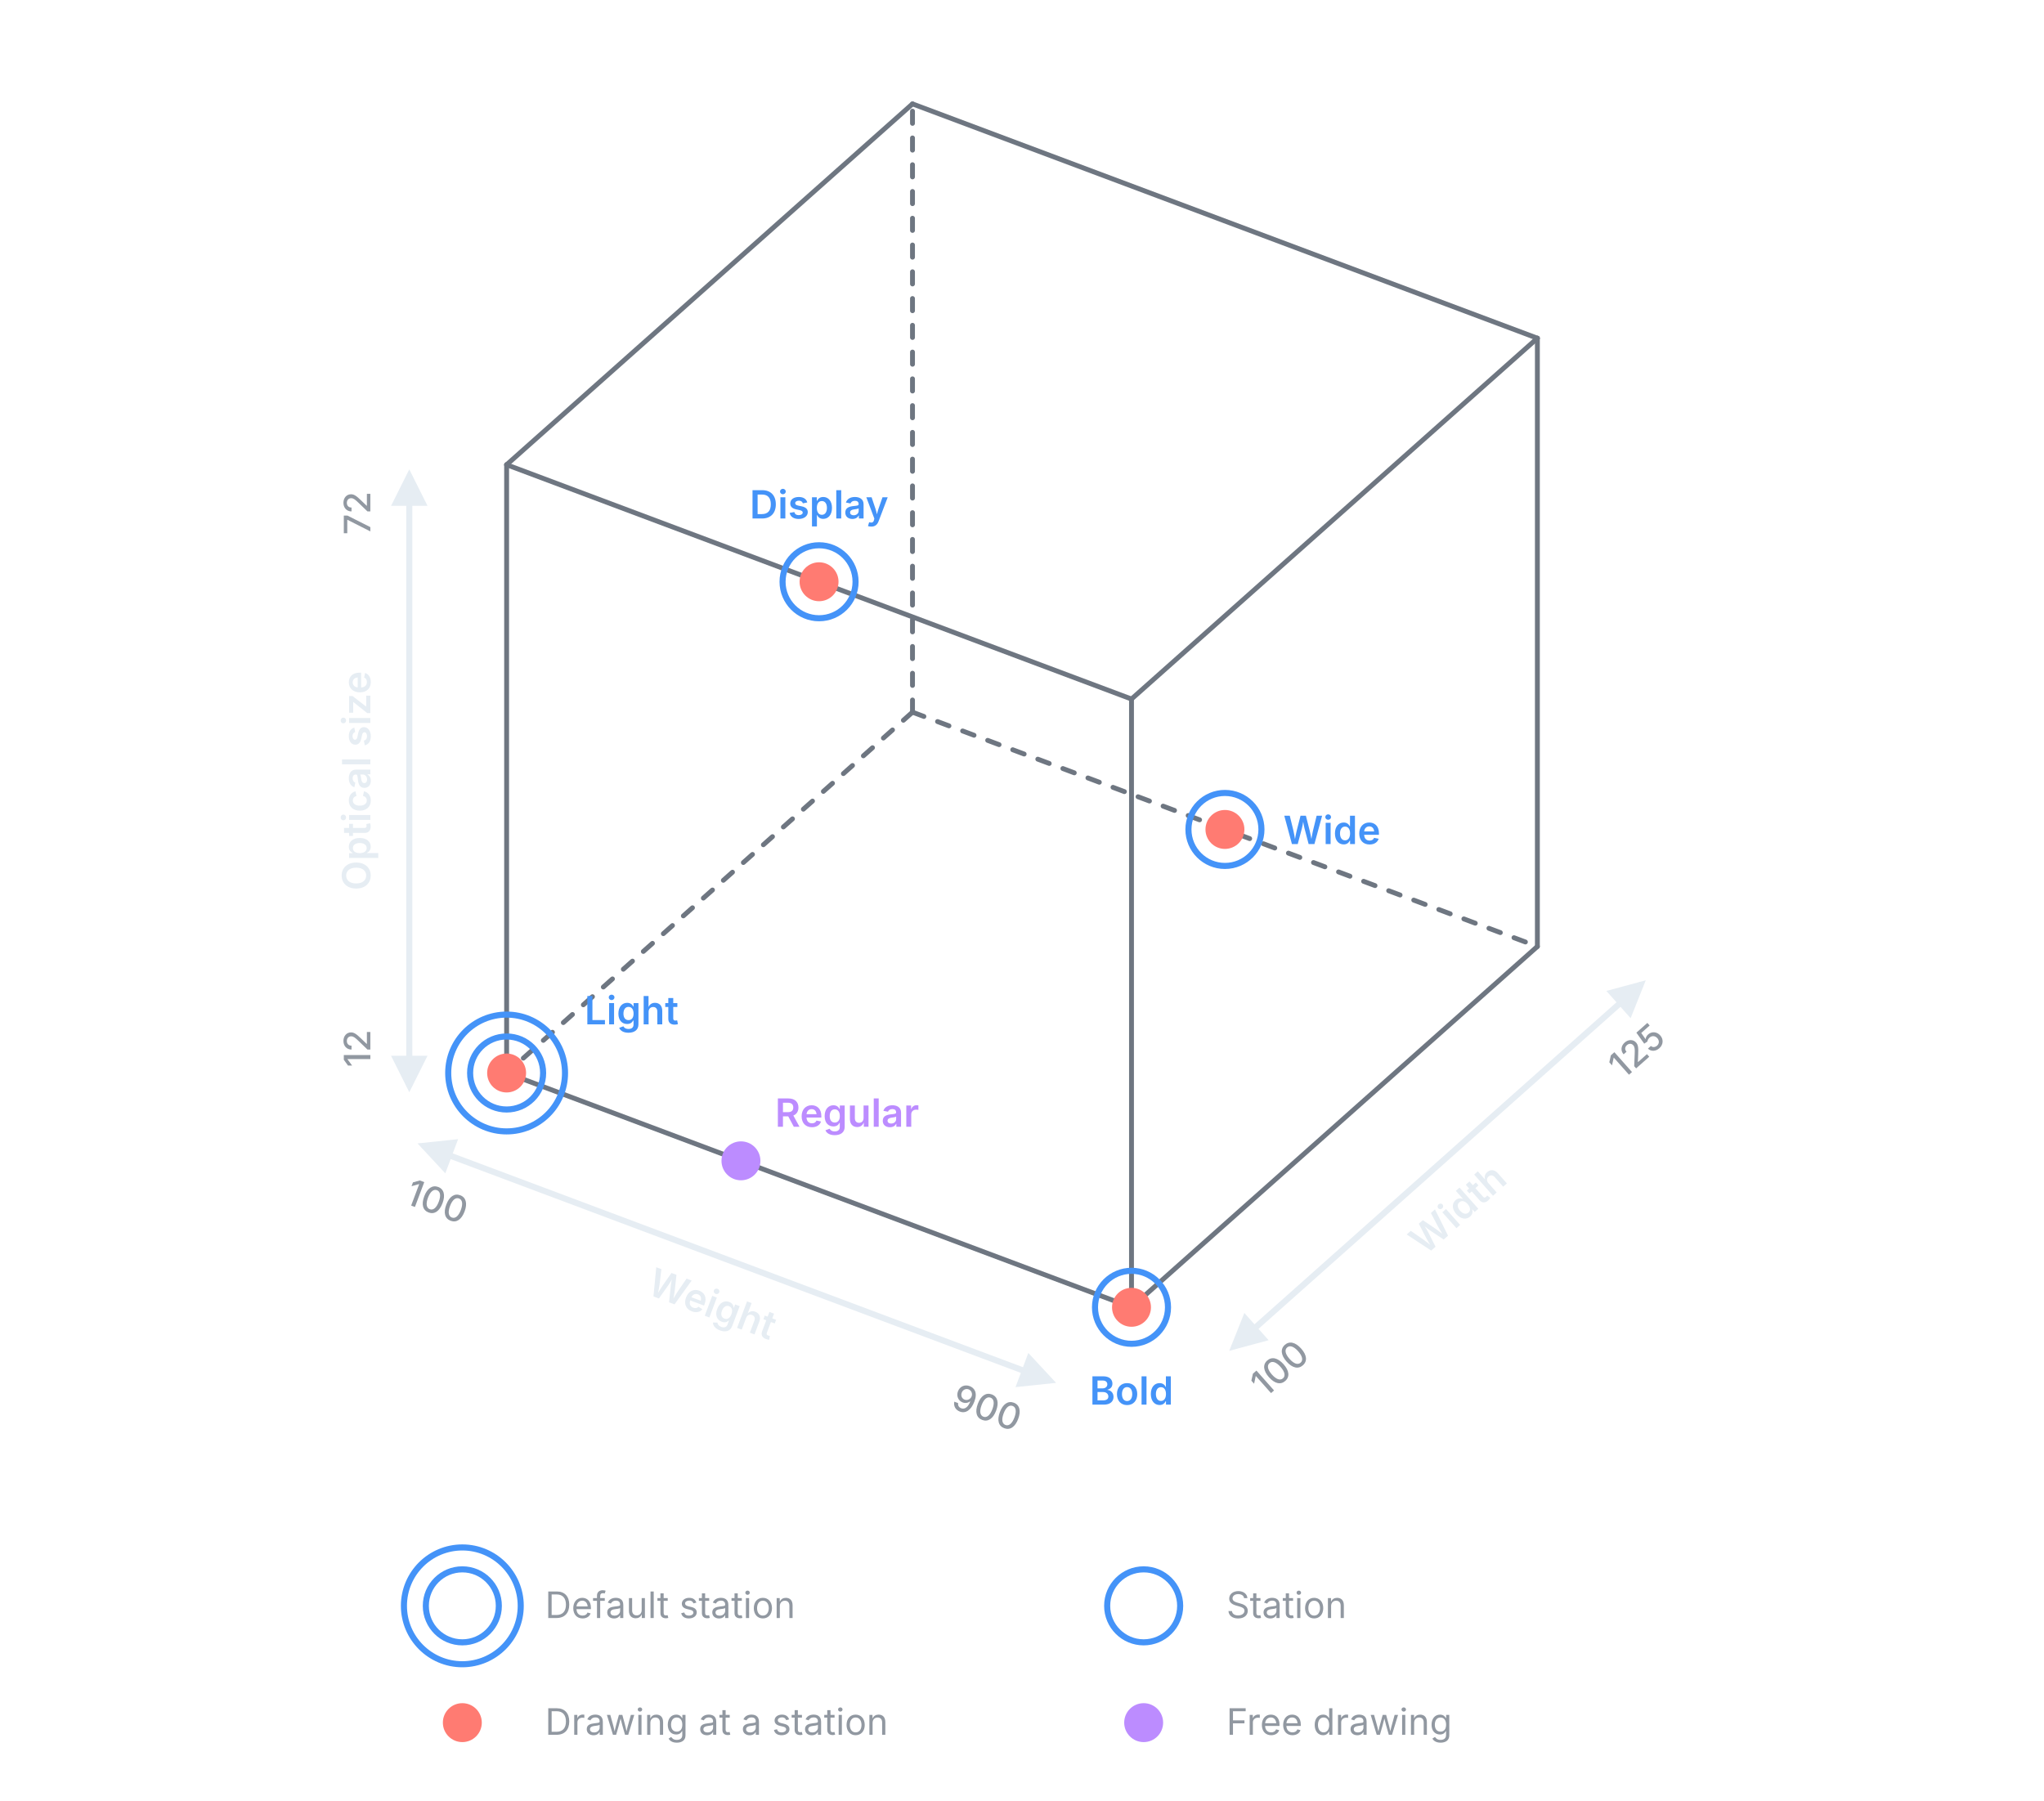
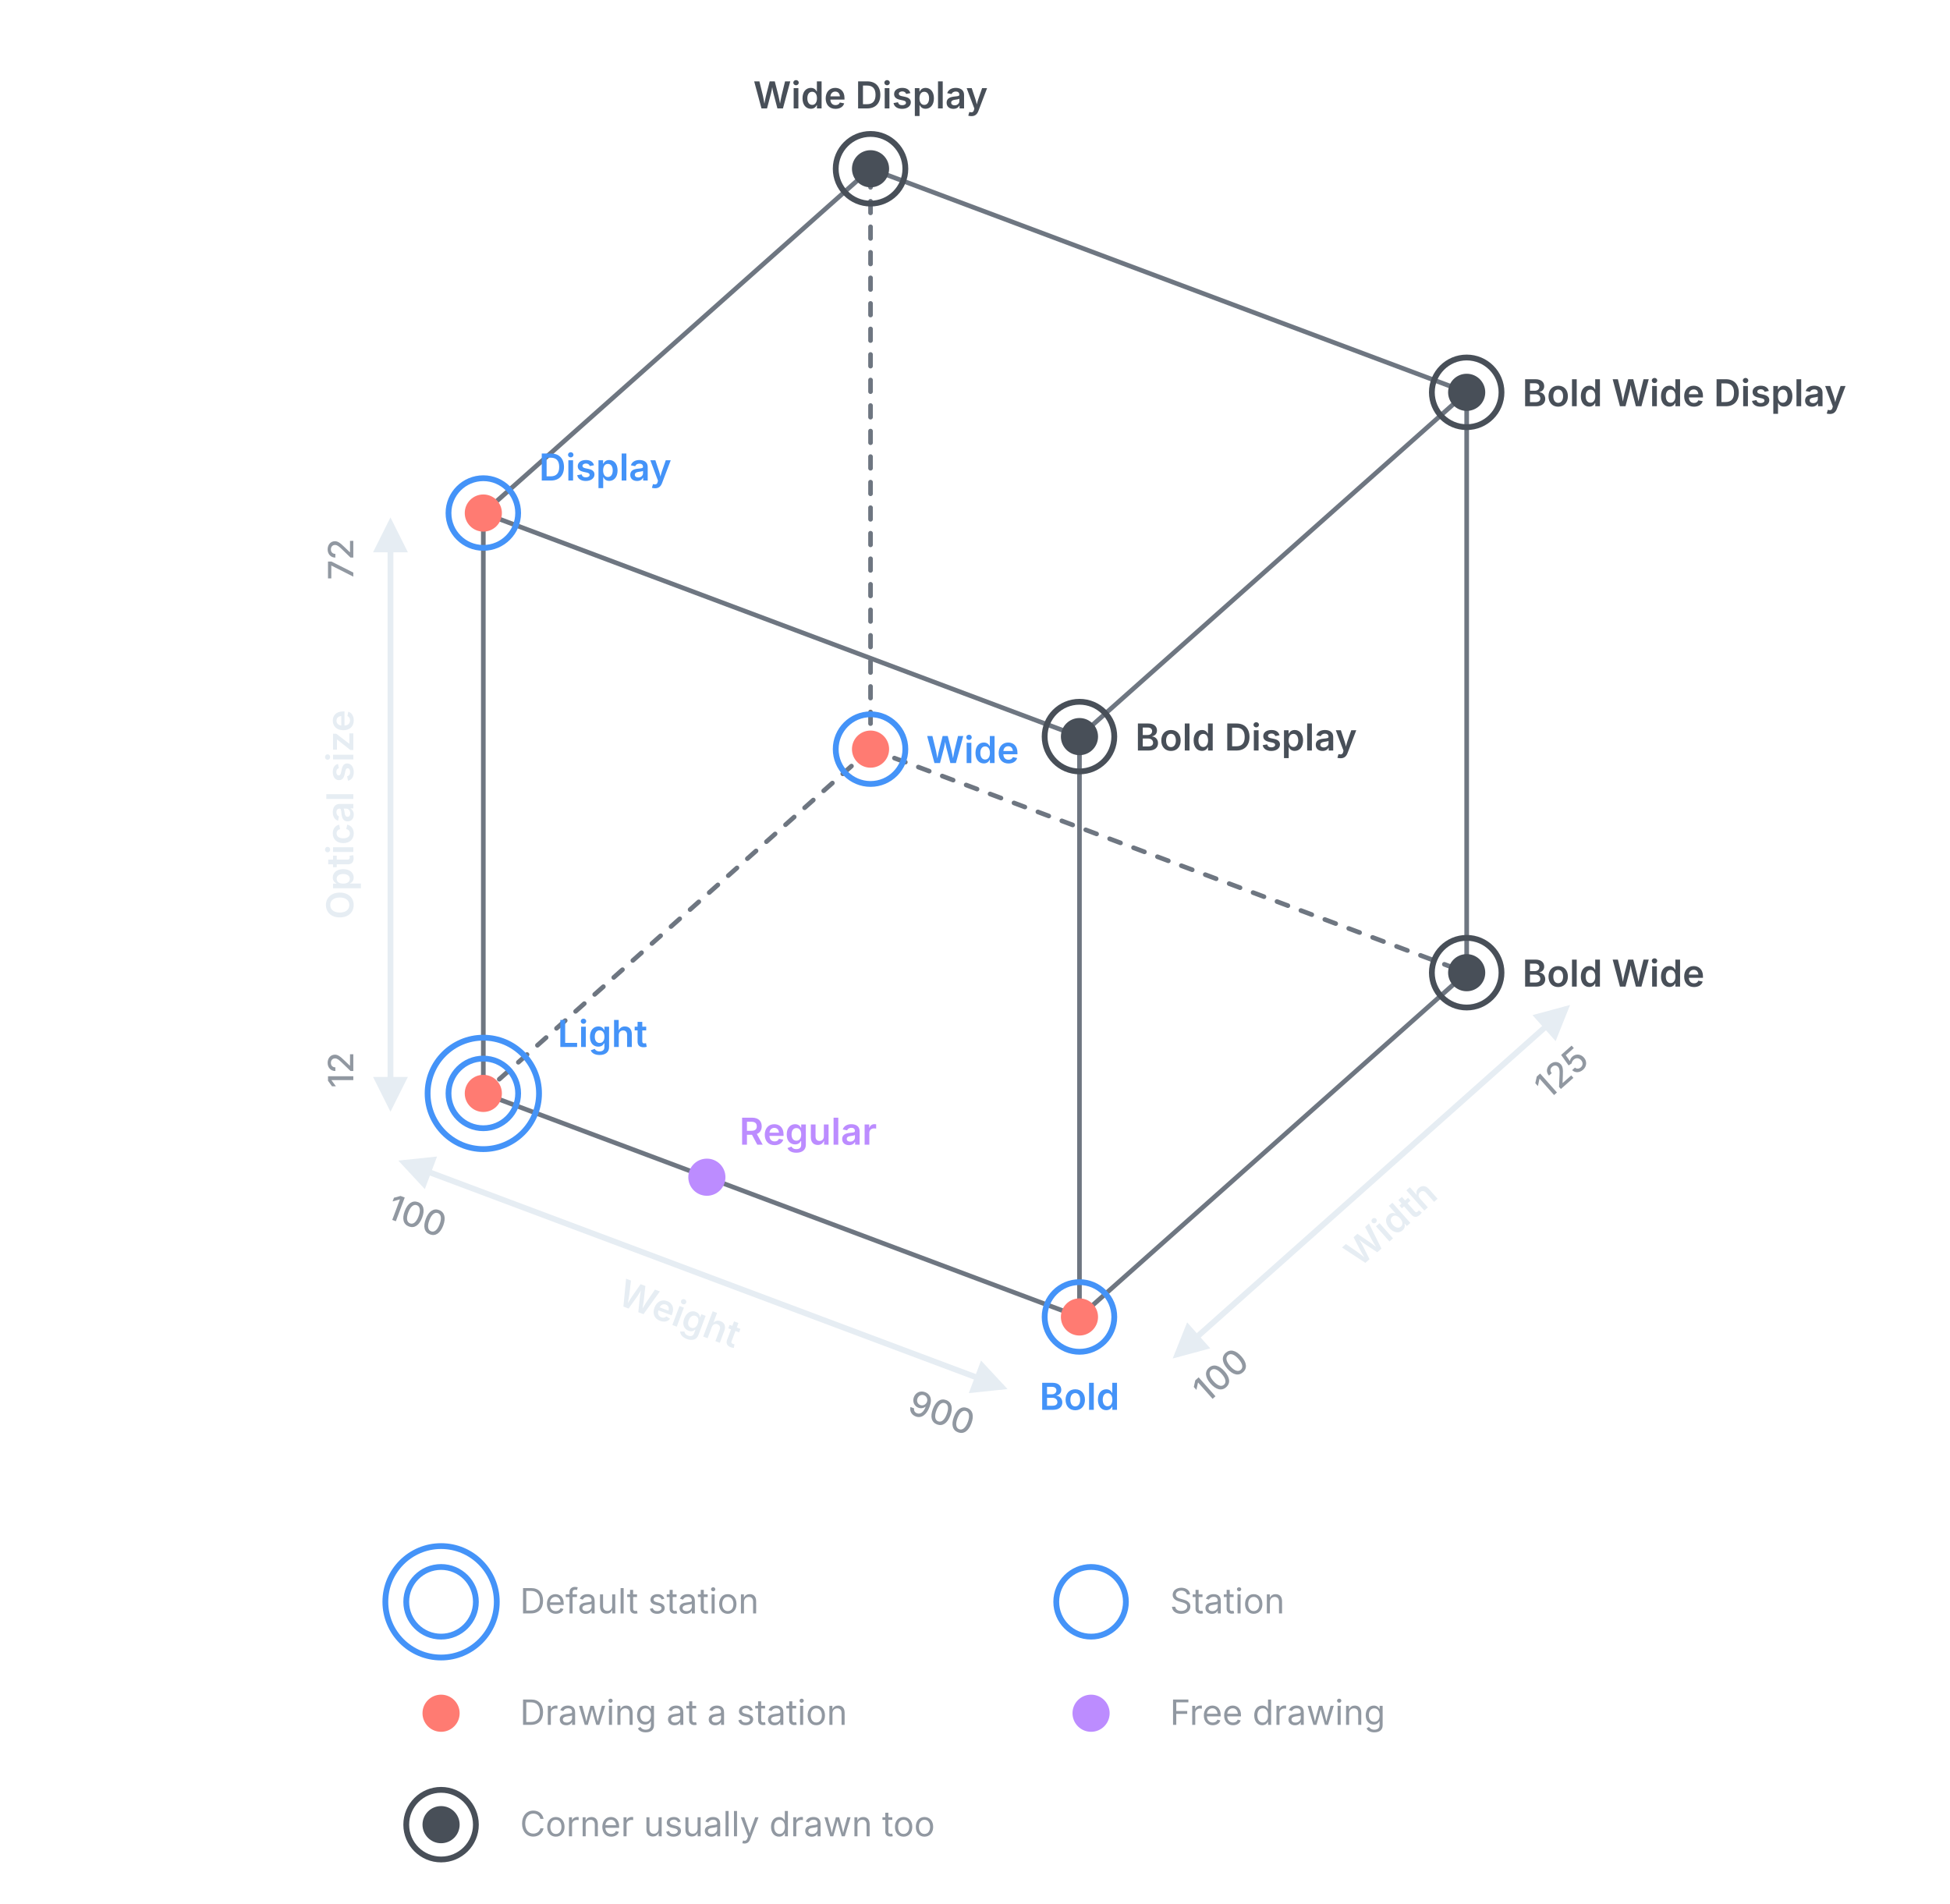
- <svg xmlns="http://www.w3.org/2000/svg" viewBox="0 0 840 740" width="840" height="740" role="img" aria-label="Designspace box with weight, width and optical size axes. Four stations with drawings, Light as the default station, and a free drawing for Regular">
+ <svg xmlns="http://www.w3.org/2000/svg" viewBox="0 0 840 820" width="840" height="820" role="img" aria-label="Designspace box with weight, width and optical size axes. Light, the default station, at one corner, with Bold, Wide and Display one step along each axis, faint optional stations at the other corners, and a free drawing for Regular">
  <defs>
    <marker id="arrow" viewBox="0 0 10 10" refX="8" refY="5" markerWidth="6" markerHeight="6" orient="auto-start-reverse">
      <path d="M0 0 L10 5 L0 10 z" fill="#e6edf3" />
    </marker>
  </defs>
-   <line x1="375.0" y1="292.7" x2="631.8" y2="389.0" stroke="#6e7681" stroke-width="2" stroke-linecap="round" stroke-dasharray="5 6" />
-   <line x1="375.0" y1="292.7" x2="208.2" y2="441.0" stroke="#6e7681" stroke-width="2" stroke-linecap="round" stroke-dasharray="5 6" />
-   <line x1="375.0" y1="292.7" x2="375.0" y2="42.7" stroke="#6e7681" stroke-width="2" stroke-linecap="round" stroke-dasharray="5 6" />
-   <line x1="375.0" y1="42.7" x2="631.8" y2="139.0" stroke="#6e7681" stroke-width="2" stroke-linecap="round" />
-   <line x1="375.0" y1="42.7" x2="208.2" y2="191.0" stroke="#6e7681" stroke-width="2" stroke-linecap="round" />
-   <line x1="208.2" y1="441.0" x2="465.0" y2="537.3" stroke="#6e7681" stroke-width="2" stroke-linecap="round" />
-   <line x1="208.2" y1="441.0" x2="208.2" y2="191.0" stroke="#6e7681" stroke-width="2" stroke-linecap="round" />
-   <line x1="208.2" y1="191.0" x2="465.0" y2="287.3" stroke="#6e7681" stroke-width="2" stroke-linecap="round" />
-   <line x1="631.8" y1="389.0" x2="465.0" y2="537.3" stroke="#6e7681" stroke-width="2" stroke-linecap="round" />
-   <line x1="631.8" y1="389.0" x2="631.8" y2="139.0" stroke="#6e7681" stroke-width="2" stroke-linecap="round" />
-   <line x1="631.8" y1="139.0" x2="465.0" y2="287.3" stroke="#6e7681" stroke-width="2" stroke-linecap="round" />
-   <line x1="465.0" y1="537.3" x2="465.0" y2="287.3" stroke="#6e7681" stroke-width="2" stroke-linecap="round" />
-   <line x1="174.4" y1="471.0" x2="431.2" y2="567.3" stroke="#e6edf3" stroke-width="2.5" stroke-linecap="round" marker-start="url(#arrow)" marker-end="url(#arrow)" />
-   <text x="290.8" y="541.2" fill="#e6edf3" font-size="16" font-weight="600" text-anchor="middle" font-family="Inter, 'Helvetica Neue', Arial, system-ui, sans-serif" transform="rotate(20.6 290.8 541.2)">Weight</text>
-   <text x="177.8" y="498.8" fill="#9198a1" font-size="15" font-weight="500" text-anchor="middle" font-family="Inter, 'Helvetica Neue', Arial, system-ui, sans-serif" transform="rotate(20.6 177.8 498.8)">100</text>
-   <text x="403.8" y="583.5" fill="#9198a1" font-size="15" font-weight="500" text-anchor="middle" font-family="Inter, 'Helvetica Neue', Arial, system-ui, sans-serif" transform="rotate(20.6 403.8 583.5)">900</text>
-   <line x1="507.4" y1="553.2" x2="674.1" y2="404.9" stroke="#e6edf3" stroke-width="2.5" stroke-linecap="round" marker-start="url(#arrow)" marker-end="url(#arrow)" />
-   <text x="602.8" y="501.0" fill="#e6edf3" font-size="16" font-weight="600" text-anchor="middle" font-family="Inter, 'Helvetica Neue', Arial, system-ui, sans-serif" transform="rotate(-41.6 602.8 501.0)">Width</text>
-   <text x="529.4" y="566.3" fill="#9198a1" font-size="15" font-weight="500" text-anchor="middle" font-family="Inter, 'Helvetica Neue', Arial, system-ui, sans-serif" transform="rotate(-41.6 529.4 566.3)">100</text>
-   <text x="676.1" y="435.8" fill="#9198a1" font-size="15" font-weight="500" text-anchor="middle" font-family="Inter, 'Helvetica Neue', Arial, system-ui, sans-serif" transform="rotate(-41.6 676.1 435.8)">125</text>
-   <line x1="168.2" y1="445.9" x2="168.2" y2="195.9" stroke="#e6edf3" stroke-width="2.5" stroke-linecap="round" marker-start="url(#arrow)" marker-end="url(#arrow)" />
-   <text x="152.2" y="320.9" fill="#e6edf3" font-size="16" font-weight="600" text-anchor="middle" font-family="Inter, 'Helvetica Neue', Arial, system-ui, sans-serif" transform="rotate(-90.0 152.2 320.9)">Optical size</text>
-   <text x="152.2" y="430.9" fill="#9198a1" font-size="15" font-weight="500" text-anchor="middle" font-family="Inter, 'Helvetica Neue', Arial, system-ui, sans-serif" transform="rotate(-90.0 152.2 430.9)">12</text>
-   <text x="152.2" y="210.9" fill="#9198a1" font-size="15" font-weight="500" text-anchor="middle" font-family="Inter, 'Helvetica Neue', Arial, system-ui, sans-serif" transform="rotate(-90.0 152.2 210.9)">72</text>
-   <circle cx="208.2" cy="441.0" r="15" fill="none" stroke="#4493f8" stroke-width="2.5" />
-   <circle cx="208.2" cy="441.0" r="24" fill="none" stroke="#4493f8" stroke-width="2.5" />
-   <circle cx="208.2" cy="441.0" r="8" fill="#ff7b72" />
-   <text x="240.2" y="421.0" fill="#4493f8" font-size="16" font-weight="600" text-anchor="start" font-family="Inter, 'Helvetica Neue', Arial, system-ui, sans-serif">Light</text>
-   <circle cx="465.0" cy="537.3" r="15" fill="none" stroke="#4493f8" stroke-width="2.5" />
-   <circle cx="465.0" cy="537.3" r="8" fill="#ff7b72" />
-   <text x="465.0" y="577.3" fill="#4493f8" font-size="16" font-weight="600" text-anchor="middle" font-family="Inter, 'Helvetica Neue', Arial, system-ui, sans-serif">Bold</text>
-   <circle cx="503.4" cy="340.9" r="15" fill="none" stroke="#4493f8" stroke-width="2.5" />
-   <circle cx="503.4" cy="340.9" r="8" fill="#ff7b72" />
-   <text x="527.4" y="346.9" fill="#4493f8" font-size="16" font-weight="600" text-anchor="start" font-family="Inter, 'Helvetica Neue', Arial, system-ui, sans-serif">Wide</text>
-   <circle cx="336.6" cy="239.1" r="15" fill="none" stroke="#4493f8" stroke-width="2.5" />
-   <circle cx="336.6" cy="239.1" r="8" fill="#ff7b72" />
-   <text x="336.6" y="213.1" fill="#4493f8" font-size="16" font-weight="600" text-anchor="middle" font-family="Inter, 'Helvetica Neue', Arial, system-ui, sans-serif">Display</text>
-   <circle cx="304.5" cy="477.1" r="8" fill="#bc8cff" />
-   <text x="318.5" y="463.1" fill="#bc8cff" font-size="16" font-weight="600" text-anchor="start" font-family="Inter, 'Helvetica Neue', Arial, system-ui, sans-serif">Regular</text>
-   <circle cx="190" cy="660" r="24" fill="none" stroke="#4493f8" stroke-width="2.5" />
-   <circle cx="190" cy="660" r="15" fill="none" stroke="#4493f8" stroke-width="2.5" />
-   <text x="224.0" y="665.0" fill="#9198a1" font-size="15" font-weight="400" text-anchor="start" font-family="Inter, 'Helvetica Neue', Arial, system-ui, sans-serif">Default station</text>
-   <circle cx="470" cy="660" r="15" fill="none" stroke="#4493f8" stroke-width="2.5" />
-   <text x="504.0" y="665.0" fill="#9198a1" font-size="15" font-weight="400" text-anchor="start" font-family="Inter, 'Helvetica Neue', Arial, system-ui, sans-serif">Station</text>
-   <circle cx="190" cy="708" r="8" fill="#ff7b72" />
-   <text x="224.0" y="713.0" fill="#9198a1" font-size="15" font-weight="400" text-anchor="start" font-family="Inter, 'Helvetica Neue', Arial, system-ui, sans-serif">Drawing at a station</text>
-   <circle cx="470" cy="708" r="8" fill="#bc8cff" />
-   <text x="504.0" y="713.0" fill="#9198a1" font-size="15" font-weight="400" text-anchor="start" font-family="Inter, 'Helvetica Neue', Arial, system-ui, sans-serif">Free drawing</text>
+   <line x1="375.0" y1="322.7" x2="631.8" y2="419.0" stroke="#6e7681" stroke-width="2" stroke-linecap="round" stroke-dasharray="5 6" />
+   <line x1="375.0" y1="322.7" x2="208.2" y2="471.0" stroke="#6e7681" stroke-width="2" stroke-linecap="round" stroke-dasharray="5 6" />
+   <line x1="375.0" y1="322.7" x2="375.0" y2="72.7" stroke="#6e7681" stroke-width="2" stroke-linecap="round" stroke-dasharray="5 6" />
+   <line x1="375.0" y1="72.7" x2="631.8" y2="169.0" stroke="#6e7681" stroke-width="2" stroke-linecap="round" />
+   <line x1="375.0" y1="72.7" x2="208.2" y2="221.0" stroke="#6e7681" stroke-width="2" stroke-linecap="round" />
+   <line x1="208.2" y1="471.0" x2="465.0" y2="567.3" stroke="#6e7681" stroke-width="2" stroke-linecap="round" />
+   <line x1="208.2" y1="471.0" x2="208.2" y2="221.0" stroke="#6e7681" stroke-width="2" stroke-linecap="round" />
+   <line x1="208.2" y1="221.0" x2="465.0" y2="317.3" stroke="#6e7681" stroke-width="2" stroke-linecap="round" />
+   <line x1="631.8" y1="419.0" x2="465.0" y2="567.3" stroke="#6e7681" stroke-width="2" stroke-linecap="round" />
+   <line x1="631.8" y1="419.0" x2="631.8" y2="169.0" stroke="#6e7681" stroke-width="2" stroke-linecap="round" />
+   <line x1="631.8" y1="169.0" x2="465.0" y2="317.3" stroke="#6e7681" stroke-width="2" stroke-linecap="round" />
+   <line x1="465.0" y1="567.3" x2="465.0" y2="317.3" stroke="#6e7681" stroke-width="2" stroke-linecap="round" />
+   <line x1="174.4" y1="501.0" x2="431.2" y2="597.3" stroke="#e6edf3" stroke-width="2.5" stroke-linecap="round" marker-start="url(#arrow)" marker-end="url(#arrow)" />
+   <text x="290.8" y="571.2" fill="#e6edf3" font-size="16" font-weight="600" text-anchor="middle" font-family="Inter, 'Helvetica Neue', Arial, system-ui, sans-serif" transform="rotate(20.6 290.8 571.2)">Weight</text>
+   <text x="177.8" y="528.8" fill="#9198a1" font-size="15" font-weight="500" text-anchor="middle" font-family="Inter, 'Helvetica Neue', Arial, system-ui, sans-serif" transform="rotate(20.6 177.8 528.8)">100</text>
+   <text x="403.8" y="613.5" fill="#9198a1" font-size="15" font-weight="500" text-anchor="middle" font-family="Inter, 'Helvetica Neue', Arial, system-ui, sans-serif" transform="rotate(20.6 403.8 613.5)">900</text>
+   <line x1="507.4" y1="583.2" x2="674.1" y2="434.9" stroke="#e6edf3" stroke-width="2.5" stroke-linecap="round" marker-start="url(#arrow)" marker-end="url(#arrow)" />
+   <text x="602.8" y="531.0" fill="#e6edf3" font-size="16" font-weight="600" text-anchor="middle" font-family="Inter, 'Helvetica Neue', Arial, system-ui, sans-serif" transform="rotate(-41.6 602.8 531.0)">Width</text>
+   <text x="529.4" y="596.3" fill="#9198a1" font-size="15" font-weight="500" text-anchor="middle" font-family="Inter, 'Helvetica Neue', Arial, system-ui, sans-serif" transform="rotate(-41.6 529.4 596.3)">100</text>
+   <text x="676.1" y="465.8" fill="#9198a1" font-size="15" font-weight="500" text-anchor="middle" font-family="Inter, 'Helvetica Neue', Arial, system-ui, sans-serif" transform="rotate(-41.6 676.1 465.8)">125</text>
+   <line x1="168.2" y1="475.9" x2="168.2" y2="225.9" stroke="#e6edf3" stroke-width="2.5" stroke-linecap="round" marker-start="url(#arrow)" marker-end="url(#arrow)" />
+   <text x="152.2" y="350.9" fill="#e6edf3" font-size="16" font-weight="600" text-anchor="middle" font-family="Inter, 'Helvetica Neue', Arial, system-ui, sans-serif" transform="rotate(-90.0 152.2 350.9)">Optical size</text>
+   <text x="152.2" y="460.9" fill="#9198a1" font-size="15" font-weight="500" text-anchor="middle" font-family="Inter, 'Helvetica Neue', Arial, system-ui, sans-serif" transform="rotate(-90.0 152.2 460.9)">12</text>
+   <text x="152.2" y="240.9" fill="#9198a1" font-size="15" font-weight="500" text-anchor="middle" font-family="Inter, 'Helvetica Neue', Arial, system-ui, sans-serif" transform="rotate(-90.0 152.2 240.9)">72</text>
+   <circle cx="631.8" cy="419.0" r="15" fill="none" stroke="#484f58" stroke-width="2.5" />
+   <circle cx="631.8" cy="419.0" r="8" fill="#484f58" />
+   <text x="655.8" y="425.0" fill="#484f58" font-size="16" font-weight="600" text-anchor="start" font-family="Inter, 'Helvetica Neue', Arial, system-ui, sans-serif">Bold Wide</text>
+   <circle cx="465.0" cy="317.3" r="15" fill="none" stroke="#484f58" stroke-width="2.5" />
+   <circle cx="465.0" cy="317.3" r="8" fill="#484f58" />
+   <text x="489.0" y="323.3" fill="#484f58" font-size="16" font-weight="600" text-anchor="start" font-family="Inter, 'Helvetica Neue', Arial, system-ui, sans-serif">Bold Display</text>
+   <circle cx="375.0" cy="72.7" r="15" fill="none" stroke="#484f58" stroke-width="2.5" />
+   <circle cx="375.0" cy="72.7" r="8" fill="#484f58" />
+   <text x="375.0" y="46.7" fill="#484f58" font-size="16" font-weight="600" text-anchor="middle" font-family="Inter, 'Helvetica Neue', Arial, system-ui, sans-serif">Wide Display</text>
+   <circle cx="631.8" cy="169.0" r="15" fill="none" stroke="#484f58" stroke-width="2.5" />
+   <circle cx="631.8" cy="169.0" r="8" fill="#484f58" />
+   <text x="655.8" y="175.0" fill="#484f58" font-size="16" font-weight="600" text-anchor="start" font-family="Inter, 'Helvetica Neue', Arial, system-ui, sans-serif">Bold Wide Display</text>
+   <circle cx="208.2" cy="471.0" r="15" fill="none" stroke="#4493f8" stroke-width="2.5" />
+   <circle cx="208.2" cy="471.0" r="24" fill="none" stroke="#4493f8" stroke-width="2.5" />
+   <circle cx="208.2" cy="471.0" r="8" fill="#ff7b72" />
+   <text x="240.2" y="451.0" fill="#4493f8" font-size="16" font-weight="600" text-anchor="start" font-family="Inter, 'Helvetica Neue', Arial, system-ui, sans-serif">Light</text>
+   <circle cx="465.0" cy="567.3" r="15" fill="none" stroke="#4493f8" stroke-width="2.5" />
+   <circle cx="465.0" cy="567.3" r="8" fill="#ff7b72" />
+   <text x="465.0" y="607.3" fill="#4493f8" font-size="16" font-weight="600" text-anchor="middle" font-family="Inter, 'Helvetica Neue', Arial, system-ui, sans-serif">Bold</text>
+   <circle cx="375.0" cy="322.7" r="15" fill="none" stroke="#4493f8" stroke-width="2.5" />
+   <circle cx="375.0" cy="322.7" r="8" fill="#ff7b72" />
+   <text x="399.0" y="328.7" fill="#4493f8" font-size="16" font-weight="600" text-anchor="start" font-family="Inter, 'Helvetica Neue', Arial, system-ui, sans-serif">Wide</text>
+   <circle cx="208.2" cy="221.0" r="15" fill="none" stroke="#4493f8" stroke-width="2.5" />
+   <circle cx="208.2" cy="221.0" r="8" fill="#ff7b72" />
+   <text x="232.2" y="207.0" fill="#4493f8" font-size="16" font-weight="600" text-anchor="start" font-family="Inter, 'Helvetica Neue', Arial, system-ui, sans-serif">Display</text>
+   <circle cx="304.5" cy="507.1" r="8" fill="#bc8cff" />
+   <text x="318.5" y="493.1" fill="#bc8cff" font-size="16" font-weight="600" text-anchor="start" font-family="Inter, 'Helvetica Neue', Arial, system-ui, sans-serif">Regular</text>
+   <circle cx="190" cy="690" r="24" fill="none" stroke="#4493f8" stroke-width="2.5" />
+   <circle cx="190" cy="690" r="15" fill="none" stroke="#4493f8" stroke-width="2.5" />
+   <text x="224.0" y="695.0" fill="#9198a1" font-size="15" font-weight="400" text-anchor="start" font-family="Inter, 'Helvetica Neue', Arial, system-ui, sans-serif">Default station</text>
+   <circle cx="470" cy="690" r="15" fill="none" stroke="#4493f8" stroke-width="2.5" />
+   <text x="504.0" y="695.0" fill="#9198a1" font-size="15" font-weight="400" text-anchor="start" font-family="Inter, 'Helvetica Neue', Arial, system-ui, sans-serif">Station</text>
+   <circle cx="190" cy="738" r="8" fill="#ff7b72" />
+   <text x="224.0" y="743.0" fill="#9198a1" font-size="15" font-weight="400" text-anchor="start" font-family="Inter, 'Helvetica Neue', Arial, system-ui, sans-serif">Drawing at a station</text>
+   <circle cx="470" cy="738" r="8" fill="#bc8cff" />
+   <text x="504.0" y="743.0" fill="#9198a1" font-size="15" font-weight="400" text-anchor="start" font-family="Inter, 'Helvetica Neue', Arial, system-ui, sans-serif">Free drawing</text>
+   <circle cx="190" cy="786" r="15" fill="none" stroke="#484f58" stroke-width="2.5" />
+   <circle cx="190" cy="786" r="8" fill="#484f58" />
+   <text x="224.0" y="791.0" fill="#9198a1" font-size="15" font-weight="400" text-anchor="start" font-family="Inter, 'Helvetica Neue', Arial, system-ui, sans-serif">Corner usually drawn too</text>
</svg>
